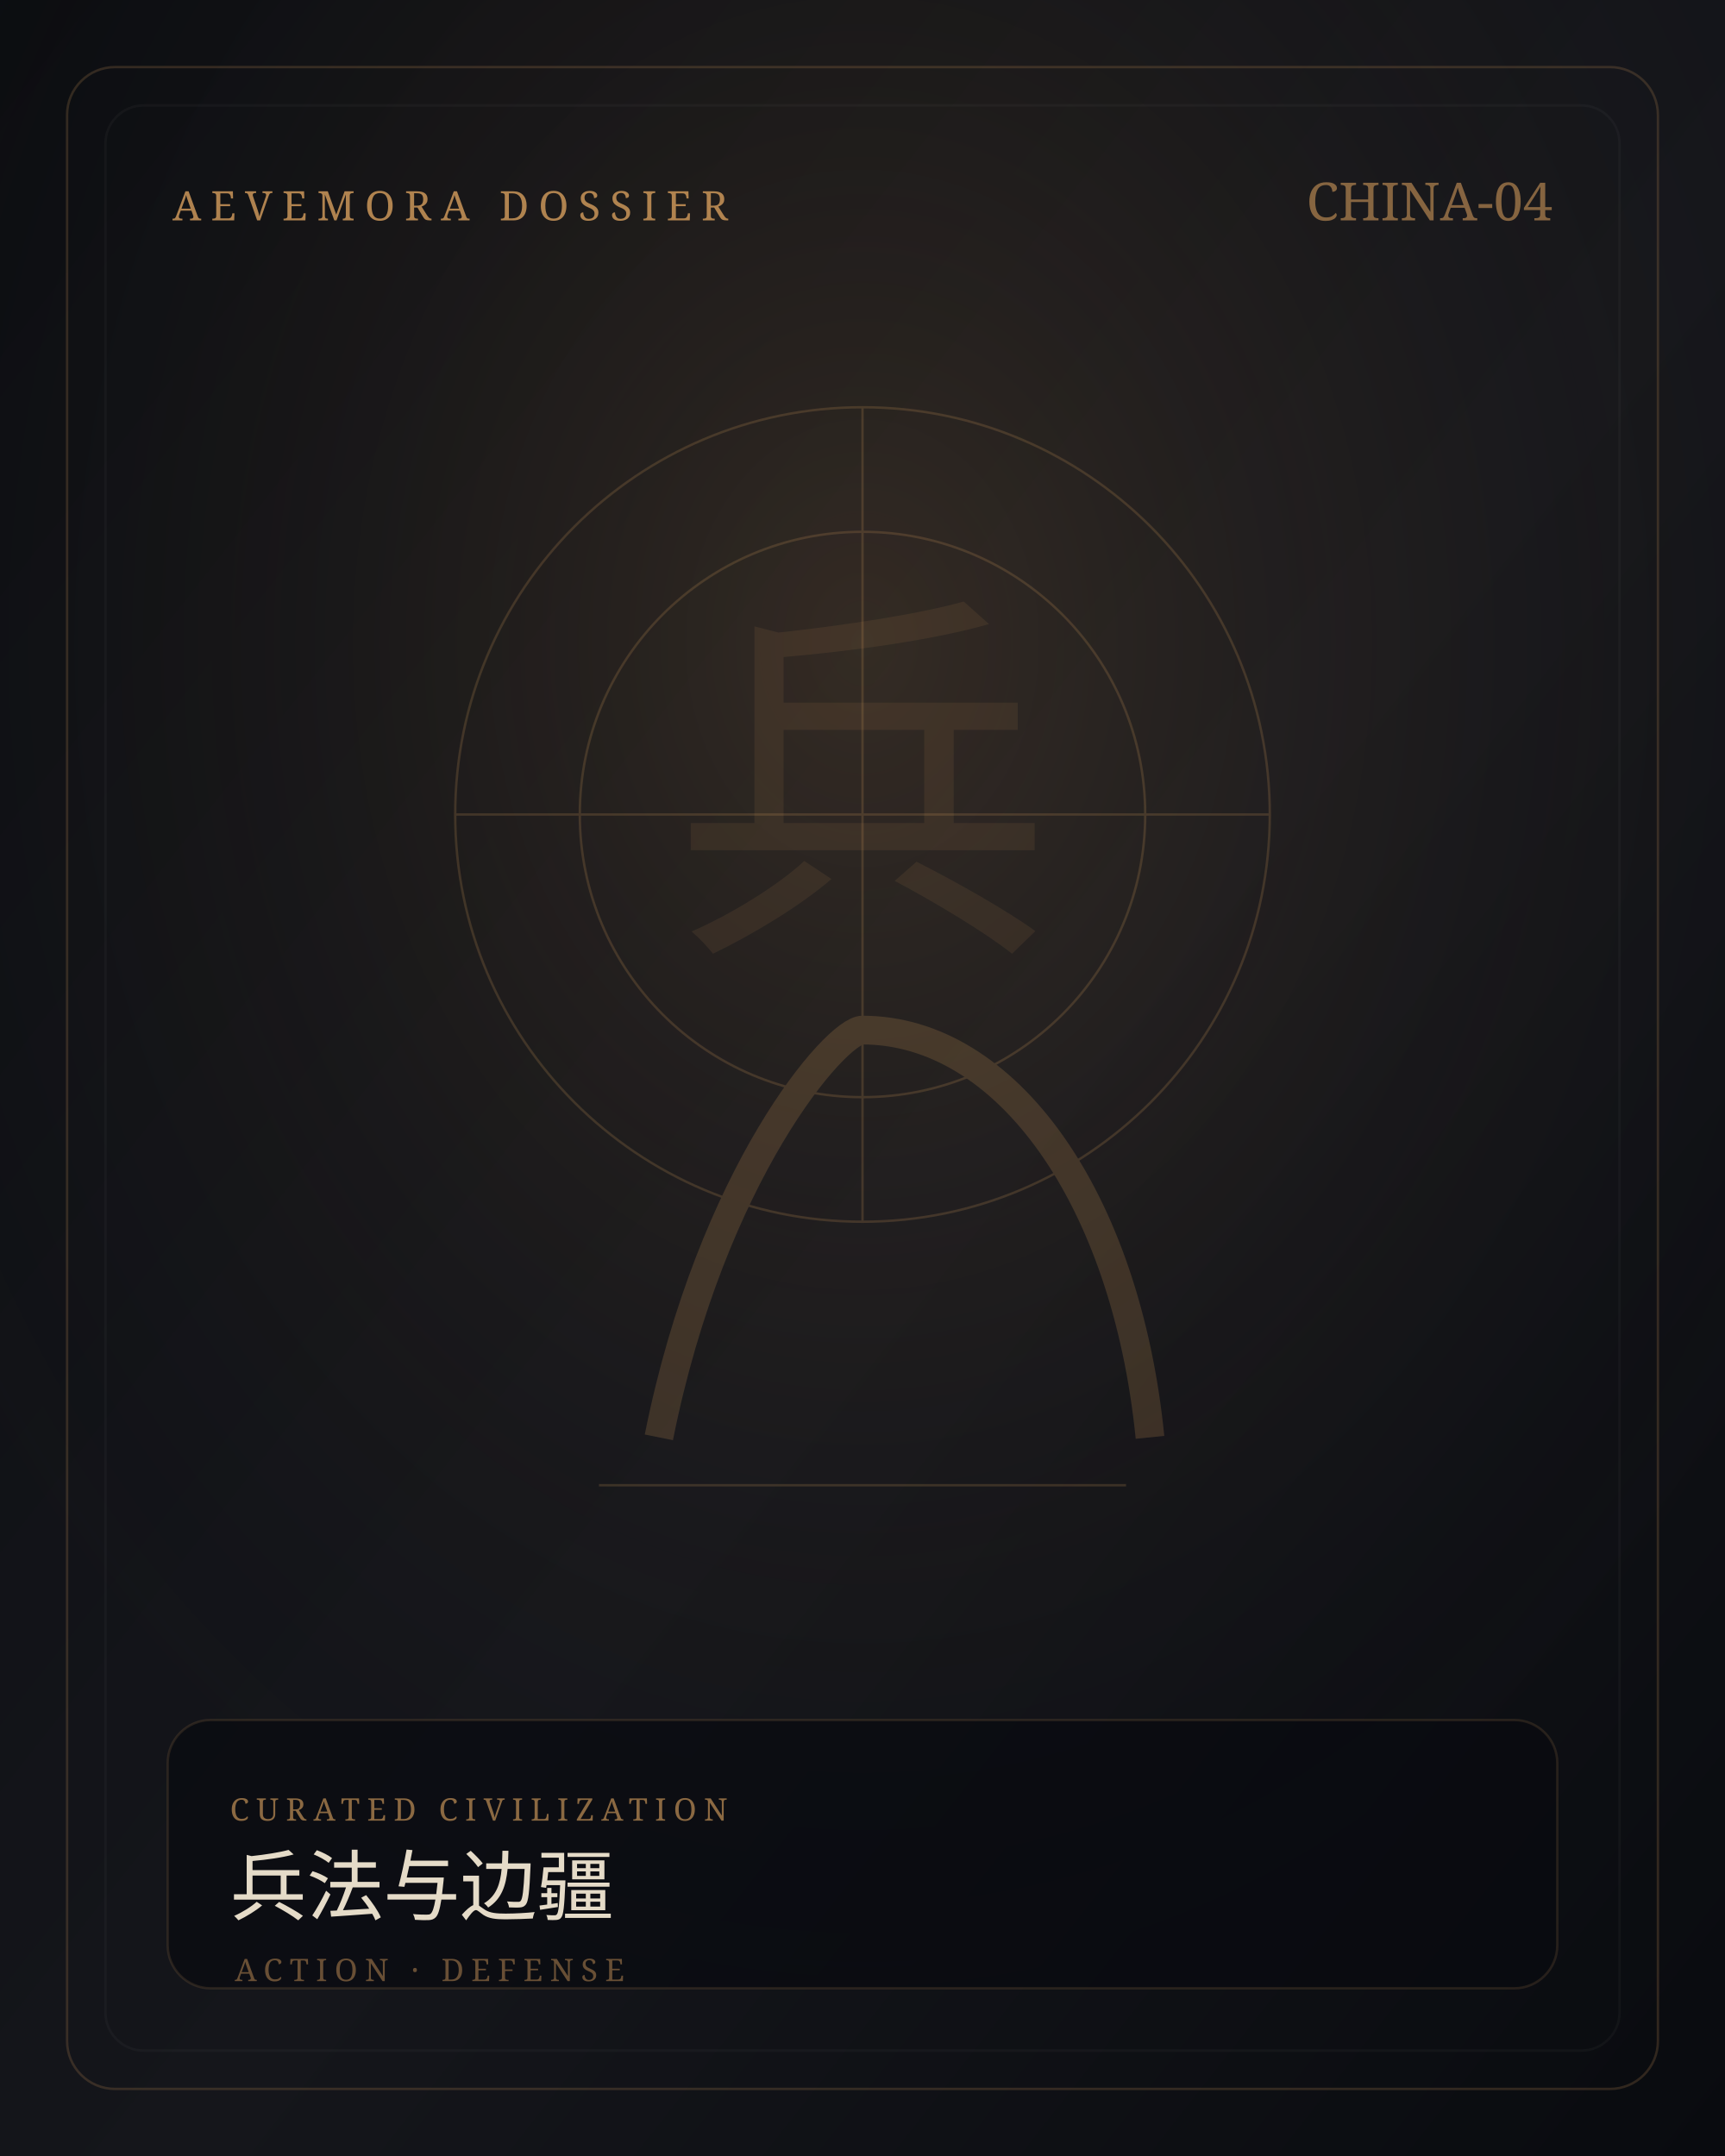
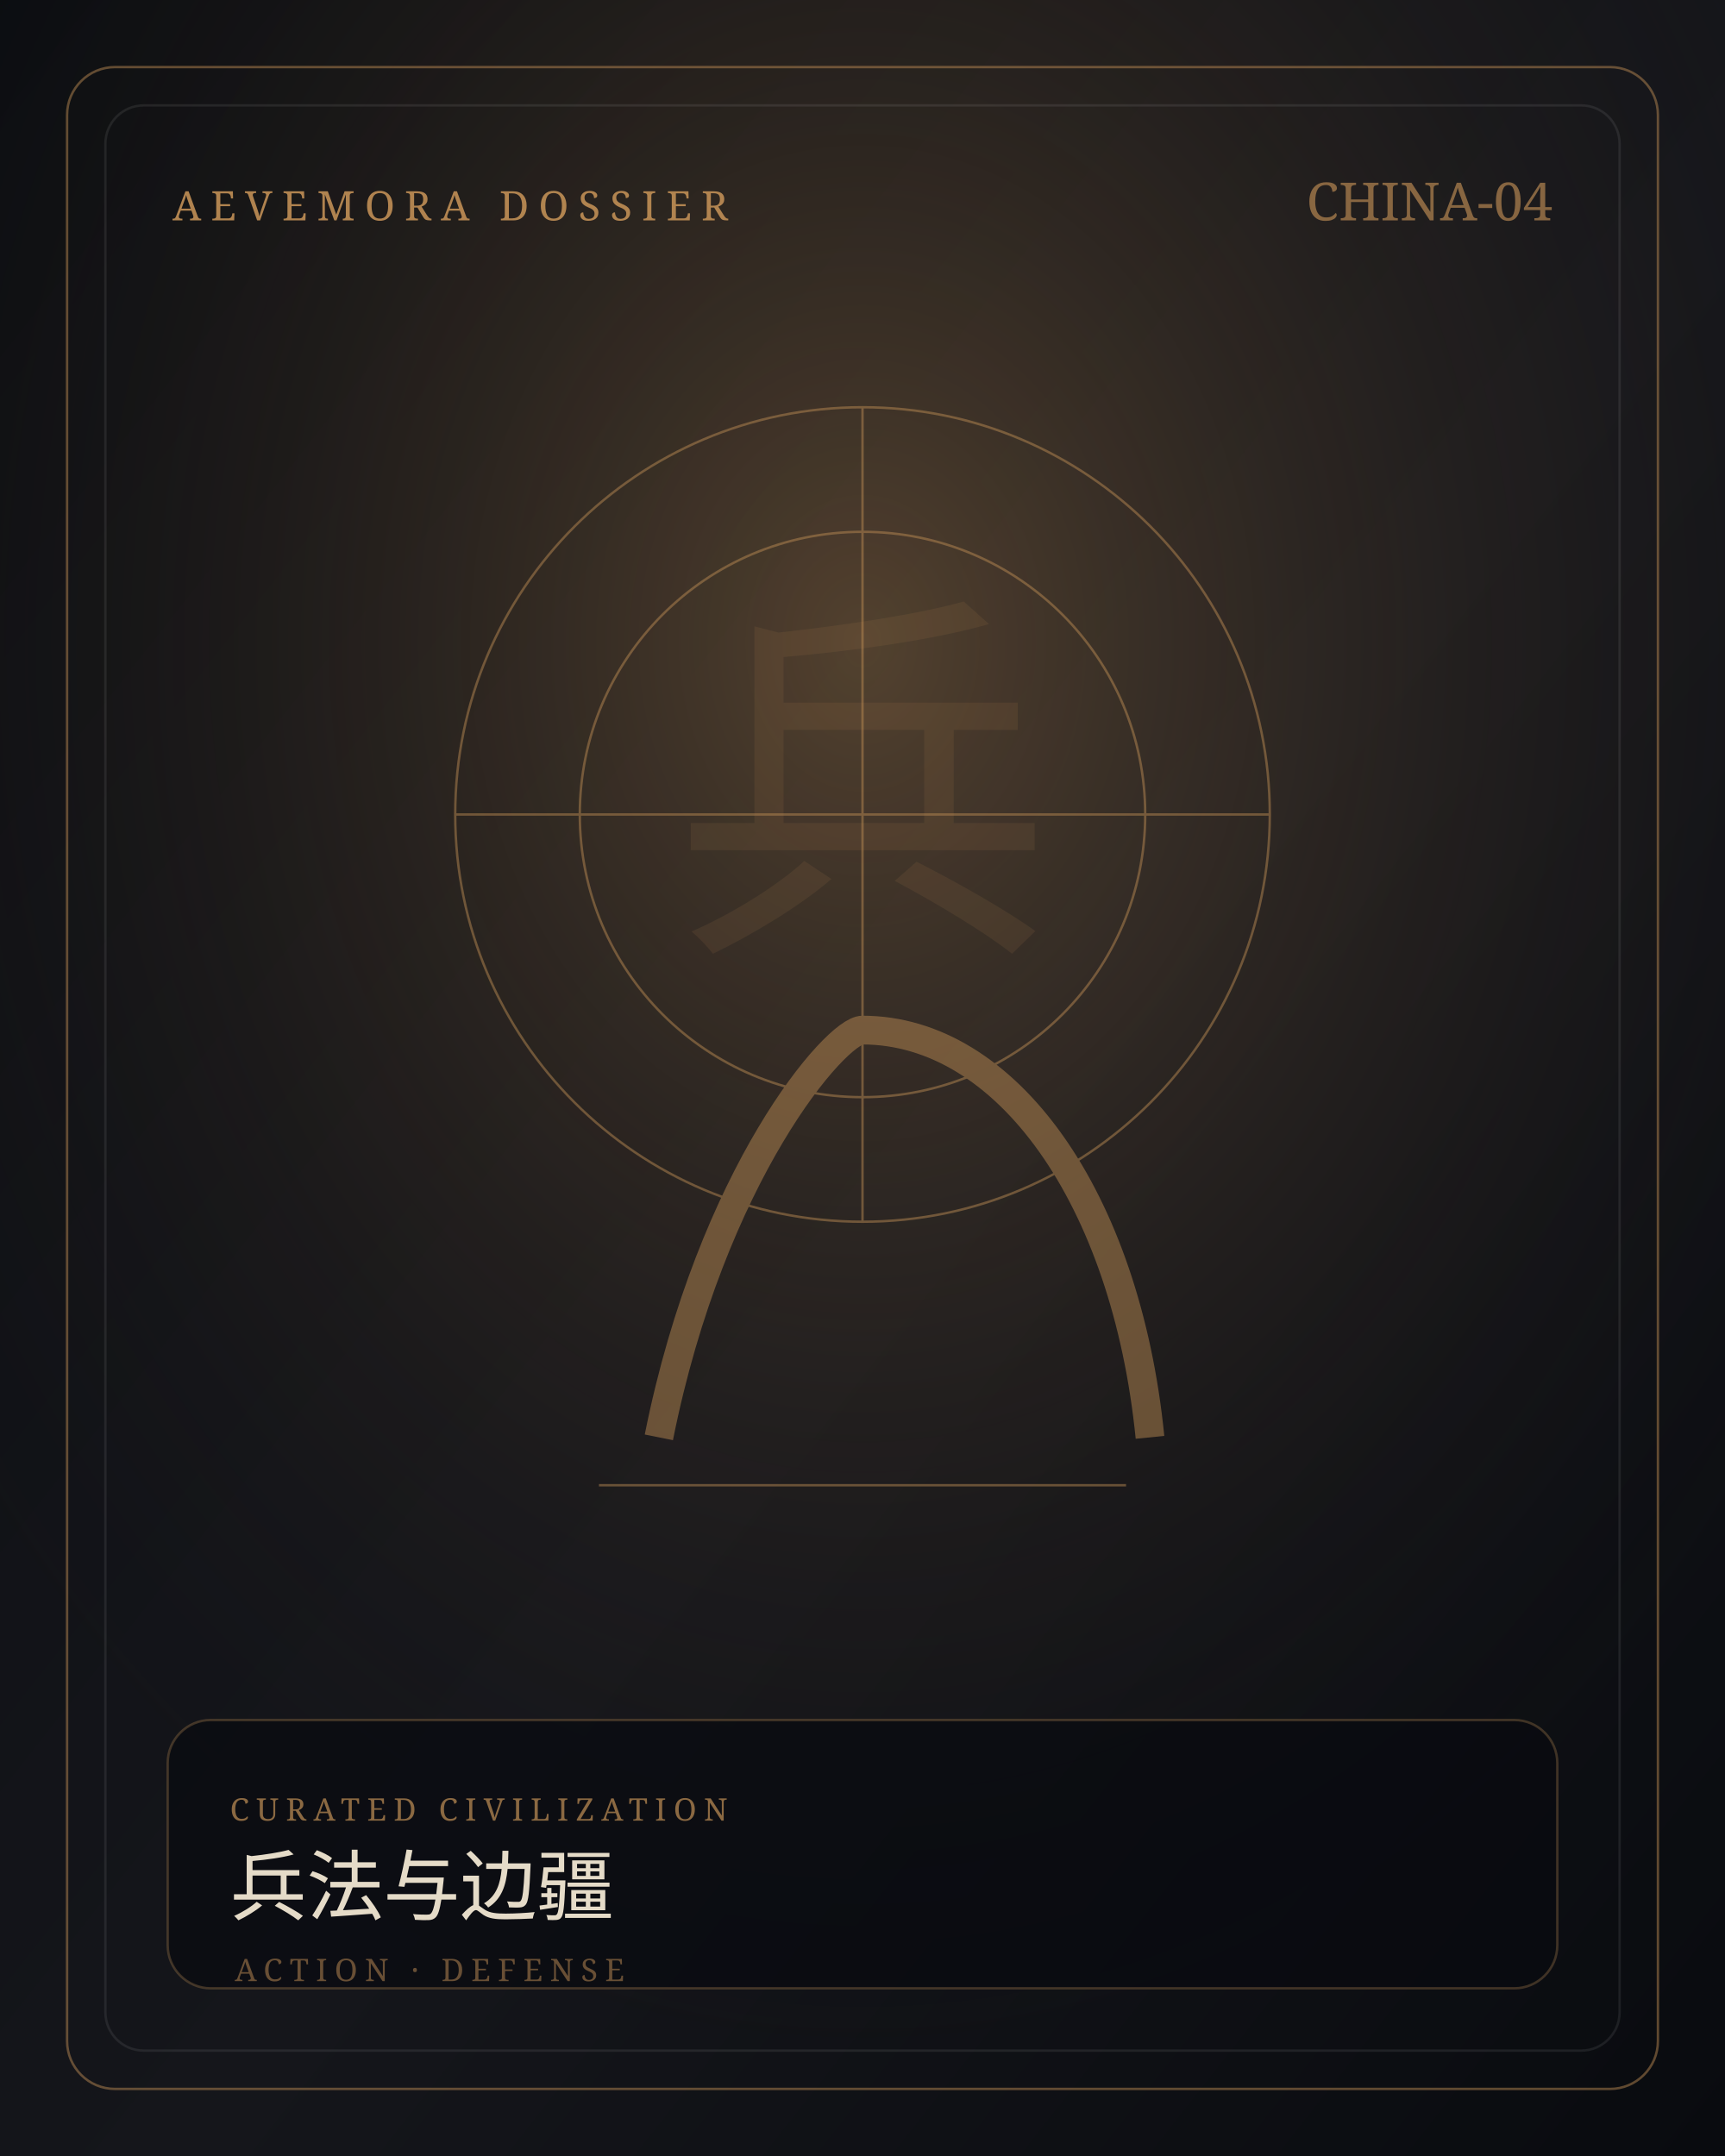
<svg xmlns="http://www.w3.org/2000/svg" viewBox="0 0 720 900">
  <defs>
    <radialGradient id="dg" cx="50%" cy="30%" r="68%">
-       <stop offset="0" stop-color="#bd8c54" stop-opacity=".20" />
+       <stop offset="0" stop-color="#bd8c54" stop-opacity=".38" />
      <stop offset="1" stop-color="#0b0d11" stop-opacity="0" />
    </radialGradient>
    <linearGradient id="db" x1="0" y1="0" x2="1" y2="1">
      <stop offset="0" stop-color="#0b0d11" />
      <stop offset=".55" stop-color="#15161b" />
      <stop offset="1" stop-color="#090b0f" />
    </linearGradient>
  </defs>
  <rect width="720" height="900" fill="url(#db)" />
  <rect width="720" height="900" fill="url(#dg)" />
-   <rect x="28" y="28" width="664" height="844" rx="20" fill="none" stroke="#bd8c54" stroke-opacity=".22" />
-   <rect x="44" y="44" width="632" height="812" rx="16" fill="none" stroke="#fff" stroke-opacity=".035" />
+   <rect x="28" y="28" width="664" height="844" rx="20" fill="none" stroke="#bd8c54" stroke-opacity=".48" />
+   <rect x="44" y="44" width="632" height="812" rx="16" fill="none" stroke="#fff" stroke-opacity=".08" />
  <text x="72" y="92" fill="#bd8c54" opacity=".92" font-size="17" font-family="Georgia" letter-spacing="4">AEVEMORA DOSSIER</text>
  <text x="648" y="92" fill="#bd8c54" opacity=".66" font-size="22" font-family="Georgia" text-anchor="end">CHINA-04</text>
-   <g stroke="#bd8c54" fill="none" opacity=".22">
+   <g stroke="#bd8c54" fill="none" opacity=".48">
    <circle cx="360" cy="340" r="170" />
    <circle cx="360" cy="340" r="118" />
    <path d="M190 340h340M360 170v340M250 620h220" />
    <path d="M275 600c22-110 74-170 85-170 60 0 110 70 120 170" stroke-width="12" />
  </g>
  <text x="360" y="385" fill="#bd8c54" opacity=".11" font-size="160" text-anchor="middle" font-family="serif">兵</text>
-   <rect x="70" y="718" width="580" height="112" rx="18" fill="#090b10" fill-opacity=".72" stroke="#bd8c54" stroke-opacity=".16" />
+   <rect x="70" y="718" width="580" height="112" rx="18" fill="#090b10" fill-opacity=".72" stroke="#bd8c54" stroke-opacity=".30" />
  <text x="96" y="760" fill="#bd8c54" opacity=".72" font-size="13" font-family="Georgia" letter-spacing="3">CURATED CIVILIZATION</text>
  <text x="96" y="799" fill="#eee3cf" opacity=".96" font-size="32" font-family="Georgia,serif">兵法与边疆</text>
  <text x="98" y="827" fill="#bd8c54" opacity=".52" font-size="13" font-family="Georgia" letter-spacing="3">ACTION · DEFENSE</text>
</svg>
